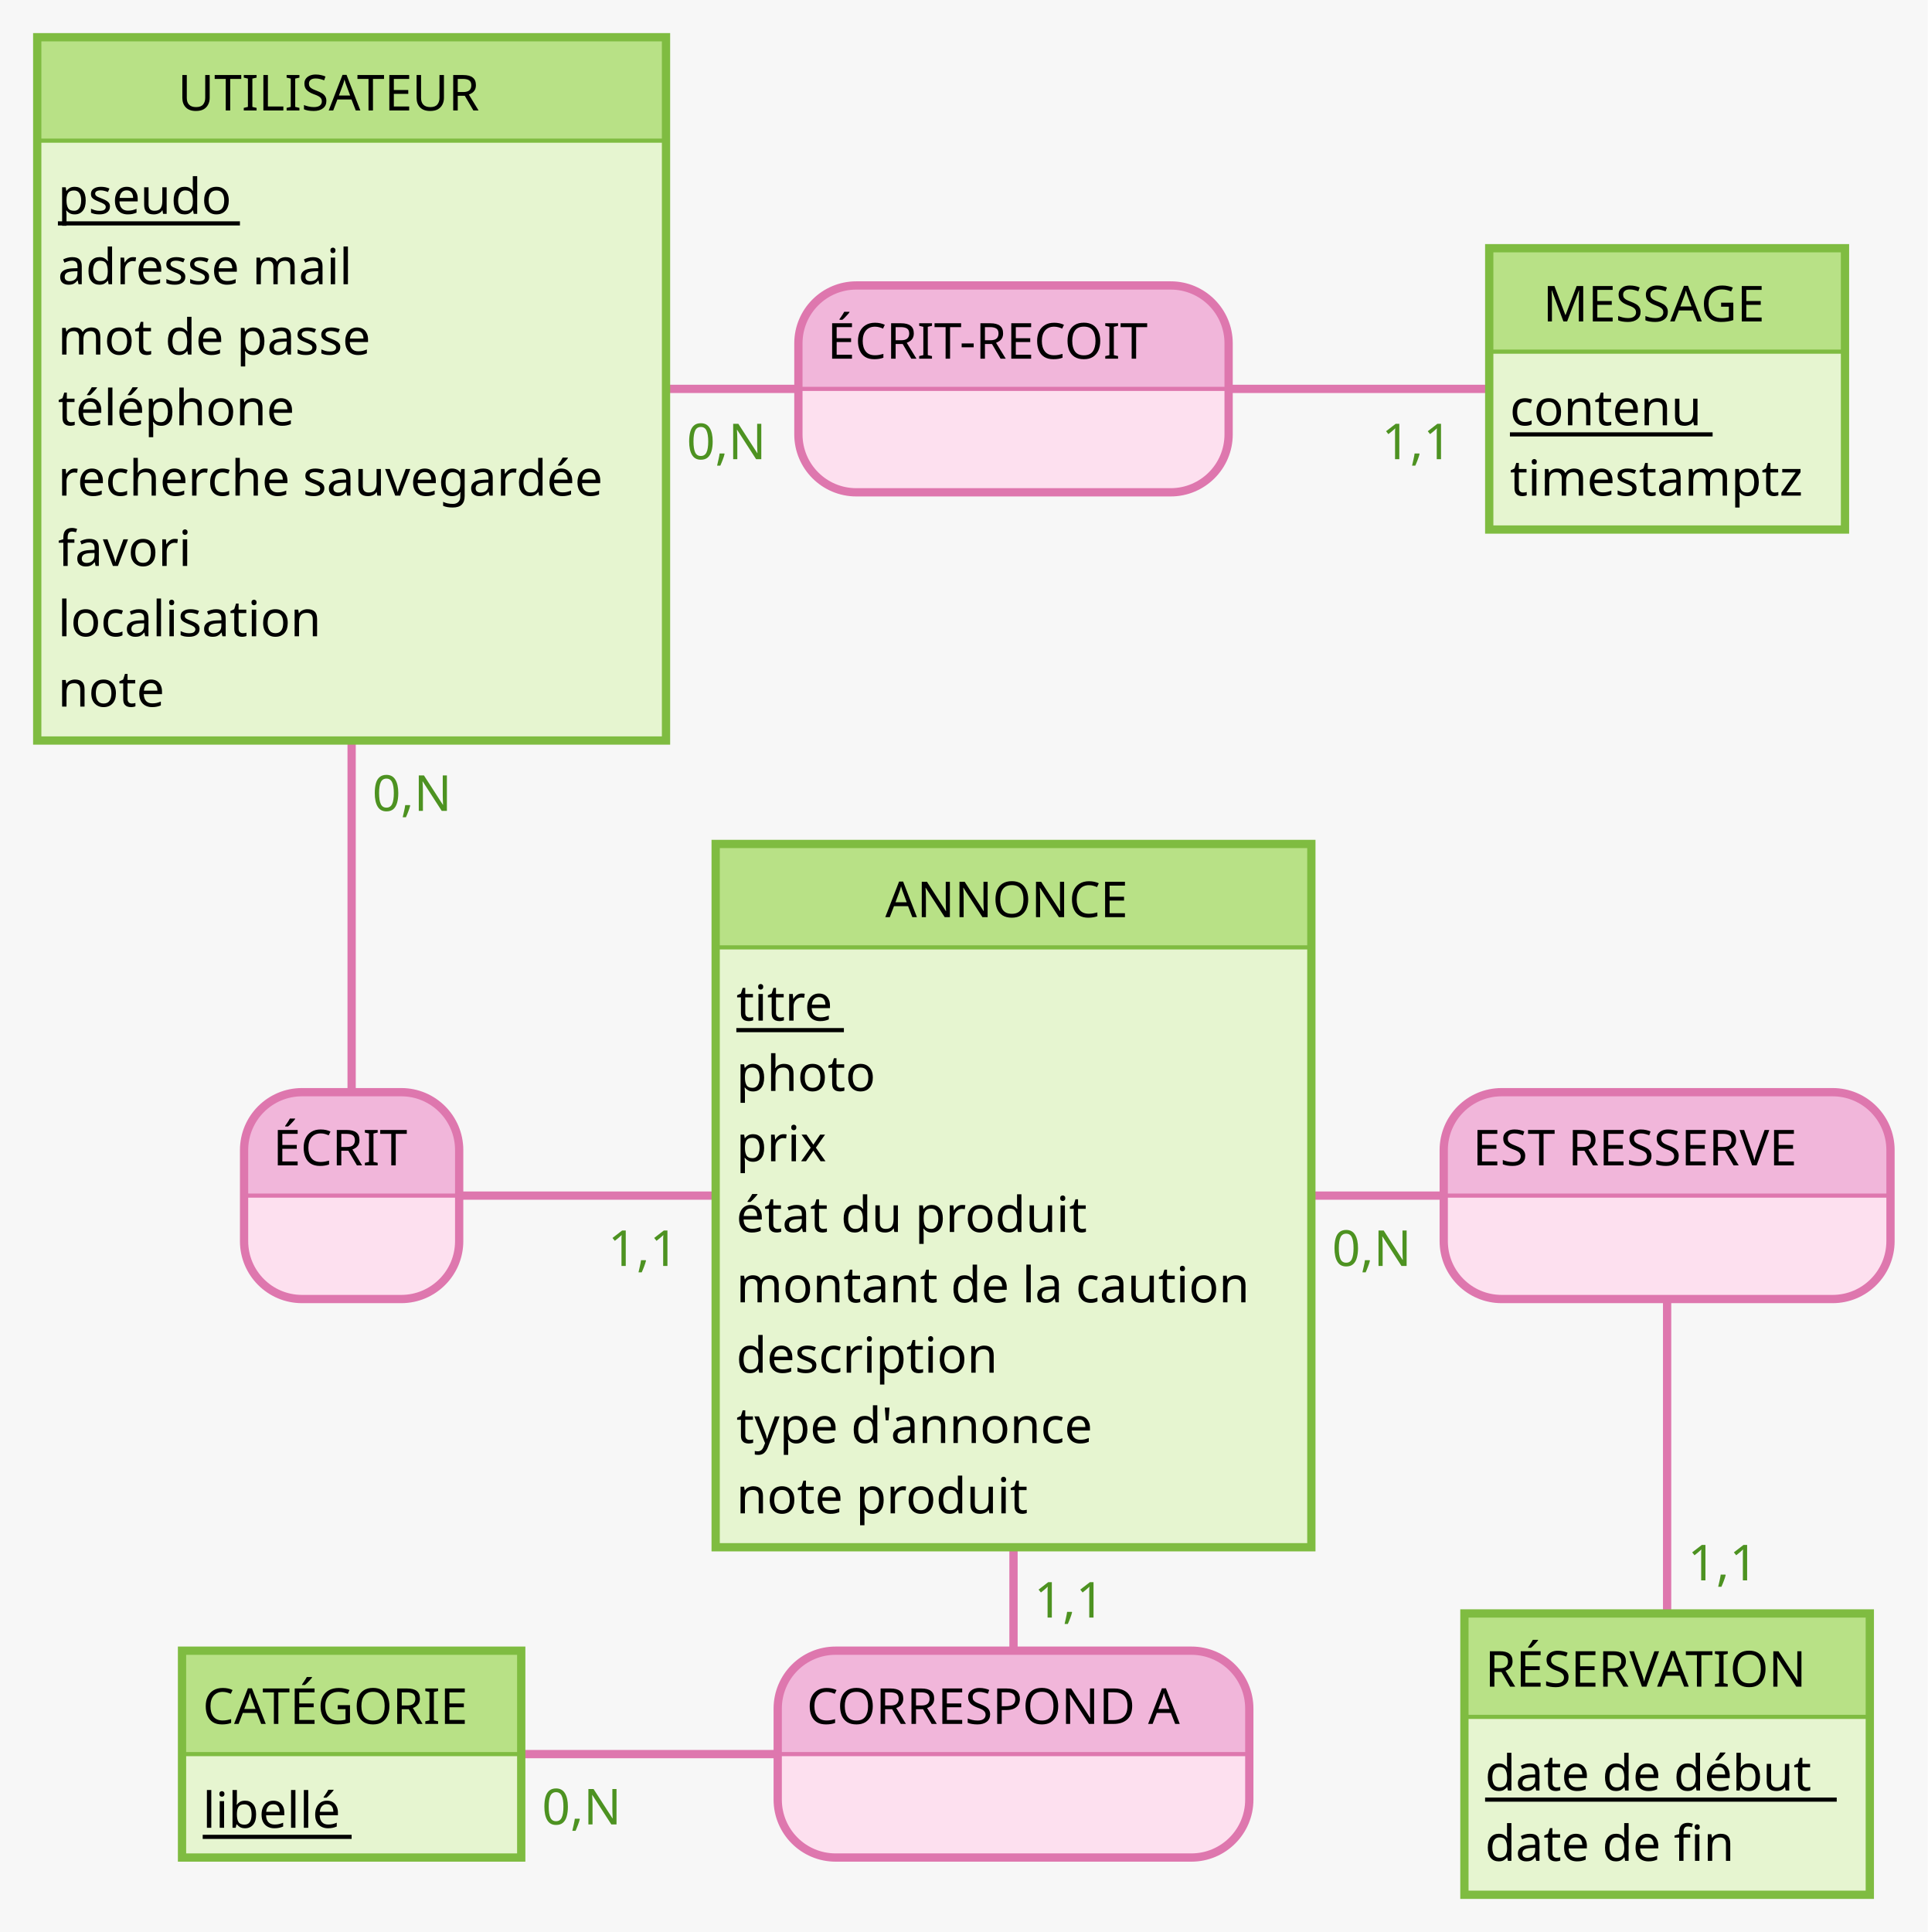
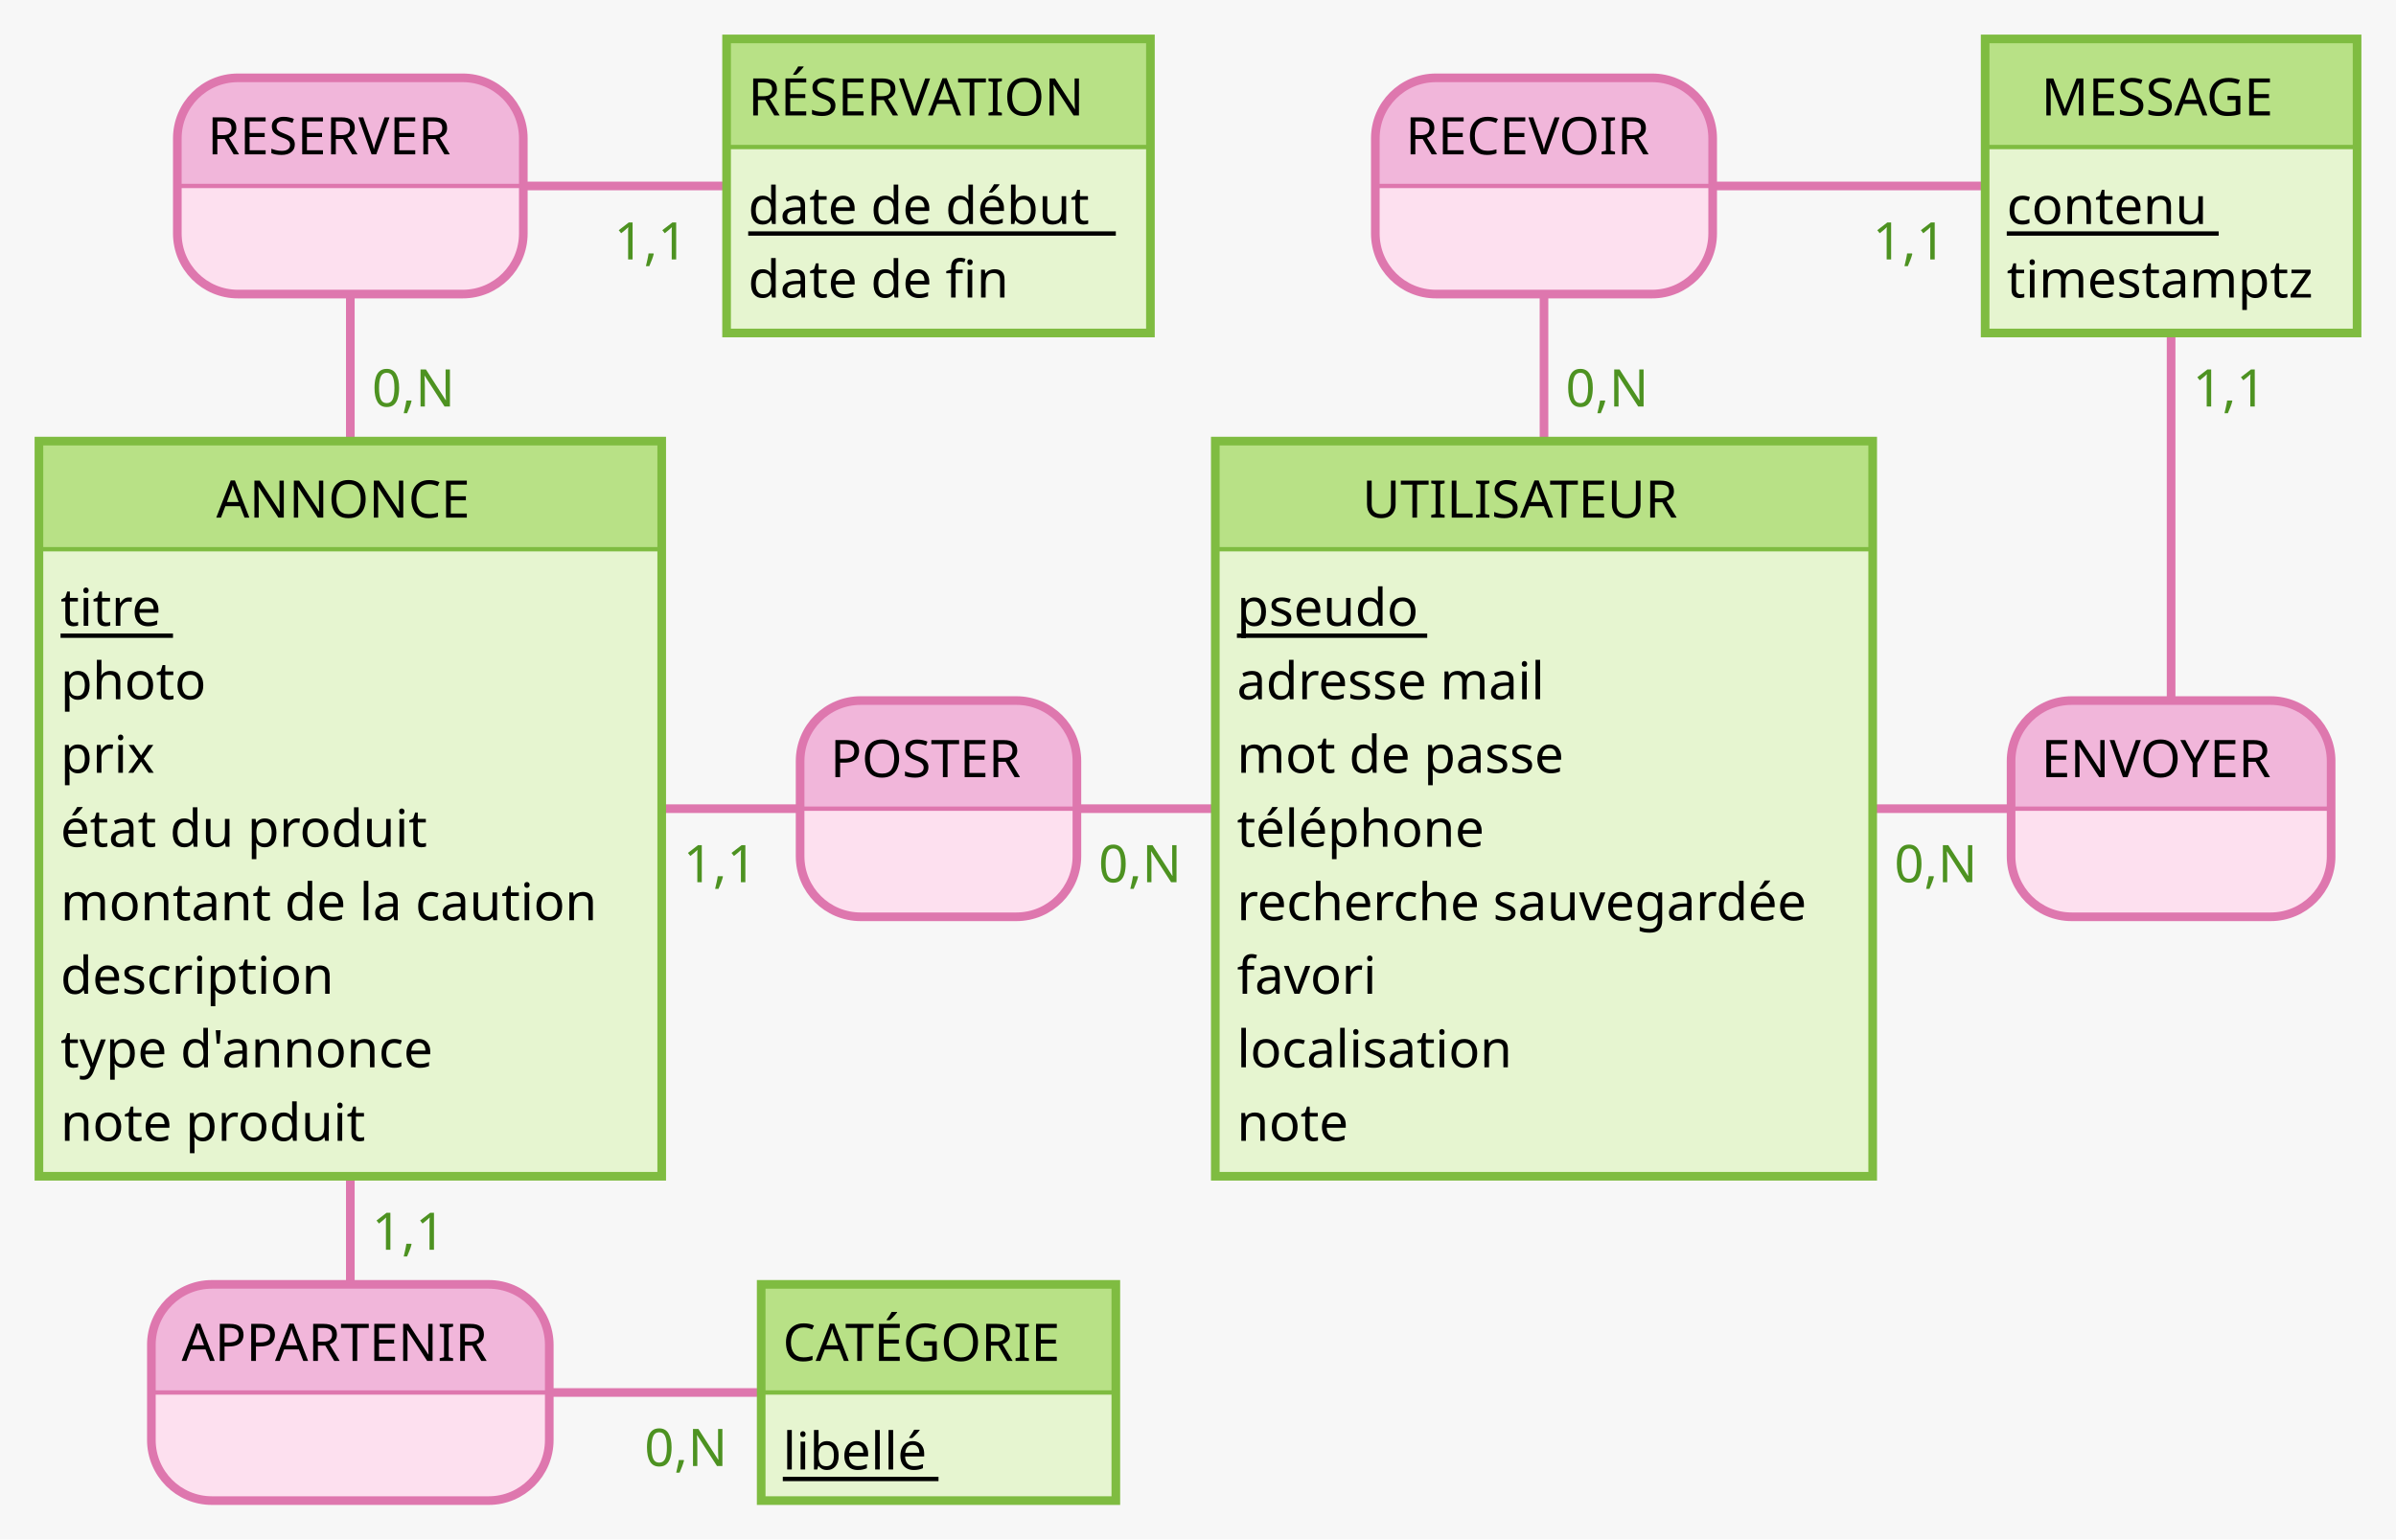
- <svg xmlns="http://www.w3.org/2000/svg" width="466" height="467" view_box="0 0 466 467">\n\n<rect id="frame" x="0" y="0" width="466" height="467" fill="#f7f7f7" stroke="none" stroke-width="0" />
-   <line x1="85" y1="94" x2="245" y2="94" stroke="#de77ae" stroke-width="2" />
-   <text x="166" y="111.0" fill="#4d9221" font-family="Verdana" font-size="12">0,N</text>
-   <line x1="403" y1="94" x2="245" y2="94" stroke="#de77ae" stroke-width="2" />
-   <text x="334" y="111.0" fill="#4d9221" font-family="Verdana" font-size="12">1,1</text>
-   <g id="association-ÉCRIT-RECOIT">
-     <path d="M 283 69 a 14 14 90 0 1 14 14 V 94 h -104 V 83 a 14 14 90 0 1 14 -14" fill="#f1b6da" stroke="#f1b6da" stroke-width="0" />
-     <path d="M 297 94.0 v 11 a 14 14 90 0 1 -14 14 H 207 a 14 14 90 0 1 -14 -14 V 94.0 H 104" fill="#fde0ef" stroke="#fde0ef" stroke-width="0" />
-     <rect x="193" y="69" width="104" height="50" fill="none" rx="14" stroke="#de77ae" stroke-width="2" />
-     <line x1="193" y1="94" x2="297" y2="94" stroke="#de77ae" stroke-width="1" />
-     <text x="200" y="86.7" fill="#000000" font-family="Verdana" font-size="12">ÉCRIT-RECOIT</text>
+ <svg xmlns="http://www.w3.org/2000/svg" width="554" height="356" view_box="0 0 554 356">\n\n<rect id="frame" x="0" y="0" width="554" height="356" fill="#f7f7f7" stroke="none" stroke-width="0" />
+   <line x1="357" y1="187" x2="217" y2="187" stroke="#de77ae" stroke-width="2" />
+   <text x="254" y="204.0" fill="#4d9221" font-family="Verdana" font-size="12">0,N</text>
+   <line x1="81" y1="187" x2="217" y2="187" stroke="#de77ae" stroke-width="2" />
+   <text x="158" y="204.0" fill="#4d9221" font-family="Verdana" font-size="12">1,1</text>
+   <g id="association-POSTER">
+     <path d="M 235 162 a 14 14 90 0 1 14 14 V 187 h -64 V 176 a 14 14 90 0 1 14 -14" fill="#f1b6da" stroke="#f1b6da" stroke-width="0" />
+     <path d="M 249 187.0 v 11 a 14 14 90 0 1 -14 14 H 199 a 14 14 90 0 1 -14 -14 V 187.0 H 64" fill="#fde0ef" stroke="#fde0ef" stroke-width="0" />
+     <rect x="185" y="162" width="64" height="50" fill="none" rx="14" stroke="#de77ae" stroke-width="2" />
+     <line x1="185" y1="187" x2="249" y2="187" stroke="#de77ae" stroke-width="1" />
+     <text x="192" y="179.7" fill="#000000" font-family="Verdana" font-size="12">POSTER</text>
  </g>
-   <line x1="245" y1="289" x2="245" y2="424" stroke="#de77ae" stroke-width="2" />
-   <text x="250.0" y="391" fill="#4d9221" font-family="Verdana" font-size="12">1,1</text>
-   <line x1="85" y1="424" x2="245" y2="424" stroke="#de77ae" stroke-width="2" />
-   <text x="131" y="441.0" fill="#4d9221" font-family="Verdana" font-size="12">0,N</text>
-   <g id="association-CORRESPOND A">
-     <path d="M 288 399 a 14 14 90 0 1 14 14 V 424 h -114 V 413 a 14 14 90 0 1 14 -14" fill="#f1b6da" stroke="#f1b6da" stroke-width="0" />
-     <path d="M 302 424.0 v 11 a 14 14 90 0 1 -14 14 H 202 a 14 14 90 0 1 -14 -14 V 424.0 H 114" fill="#fde0ef" stroke="#fde0ef" stroke-width="0" />
-     <rect x="188" y="399" width="114" height="50" fill="none" rx="14" stroke="#de77ae" stroke-width="2" />
-     <line x1="188" y1="424" x2="302" y2="424" stroke="#de77ae" stroke-width="1" />
-     <text x="195" y="416.7" fill="#000000" font-family="Verdana" font-size="12">CORRESPOND A</text>
+   <line x1="81" y1="187" x2="81" y2="43" stroke="#de77ae" stroke-width="2" />
+   <text x="86.0" y="94" fill="#4d9221" font-family="Verdana" font-size="12">0,N</text>
+   <line x1="217" y1="43" x2="81" y2="43" stroke="#de77ae" stroke-width="2" />
+   <text x="142" y="60.0" fill="#4d9221" font-family="Verdana" font-size="12">1,1</text>
+   <g id="association-RESERVER">
+     <path d="M 107 18 a 14 14 90 0 1 14 14 V 43 h -80 V 32 a 14 14 90 0 1 14 -14" fill="#f1b6da" stroke="#f1b6da" stroke-width="0" />
+     <path d="M 121 43.0 v 11 a 14 14 90 0 1 -14 14 H 55 a 14 14 90 0 1 -14 -14 V 43.0 H 80" fill="#fde0ef" stroke="#fde0ef" stroke-width="0" />
+     <rect x="41" y="18" width="80" height="50" fill="none" rx="14" stroke="#de77ae" stroke-width="2" />
+     <line x1="41" y1="43" x2="121" y2="43" stroke="#de77ae" stroke-width="1" />
+     <text x="48" y="35.7" fill="#000000" font-family="Verdana" font-size="12">RESERVER</text>
  </g>
-   <line x1="85" y1="94" x2="85" y2="289" stroke="#de77ae" stroke-width="2" />
-   <text x="90.0" y="196" fill="#4d9221" font-family="Verdana" font-size="12">0,N</text>
-   <line x1="245" y1="289" x2="85" y2="289" stroke="#de77ae" stroke-width="2" />
-   <text x="147" y="306.0" fill="#4d9221" font-family="Verdana" font-size="12">1,1</text>
-   <g id="association-ÉCRIT">
-     <path d="M 97 264 a 14 14 90 0 1 14 14 V 289 h -52 V 278 a 14 14 90 0 1 14 -14" fill="#f1b6da" stroke="#f1b6da" stroke-width="0" />
-     <path d="M 111 289.0 v 11 a 14 14 90 0 1 -14 14 H 73 a 14 14 90 0 1 -14 -14 V 289.0 H 52" fill="#fde0ef" stroke="#fde0ef" stroke-width="0" />
-     <rect x="59" y="264" width="52" height="50" fill="none" rx="14" stroke="#de77ae" stroke-width="2" />
-     <line x1="59" y1="289" x2="111" y2="289" stroke="#de77ae" stroke-width="1" />
-     <text x="66" y="281.7" fill="#000000" font-family="Verdana" font-size="12">ÉCRIT</text>
+   <line x1="357" y1="187" x2="502" y2="187" stroke="#de77ae" stroke-width="2" />
+   <text x="438" y="204.0" fill="#4d9221" font-family="Verdana" font-size="12">0,N</text>
+   <line x1="502" y1="43" x2="502" y2="187" stroke="#de77ae" stroke-width="2" />
+   <text x="507.0" y="94" fill="#4d9221" font-family="Verdana" font-size="12">1,1</text>
+   <g id="association-ENVOYER">
+     <path d="M 525 162 a 14 14 90 0 1 14 14 V 187 h -74 V 176 a 14 14 90 0 1 14 -14" fill="#f1b6da" stroke="#f1b6da" stroke-width="0" />
+     <path d="M 539 187.0 v 11 a 14 14 90 0 1 -14 14 H 479 a 14 14 90 0 1 -14 -14 V 187.0 H 74" fill="#fde0ef" stroke="#fde0ef" stroke-width="0" />
+     <rect x="465" y="162" width="74" height="50" fill="none" rx="14" stroke="#de77ae" stroke-width="2" />
+     <line x1="465" y1="187" x2="539" y2="187" stroke="#de77ae" stroke-width="1" />
+     <text x="472" y="179.7" fill="#000000" font-family="Verdana" font-size="12">ENVOYER</text>
  </g>
-   <line x1="245" y1="289" x2="403" y2="289" stroke="#de77ae" stroke-width="2" />
-   <text x="322" y="306.0" fill="#4d9221" font-family="Verdana" font-size="12">0,N</text>
-   <line x1="403" y1="424" x2="403" y2="289" stroke="#de77ae" stroke-width="2" />
-   <text x="408.0" y="382" fill="#4d9221" font-family="Verdana" font-size="12">1,1</text>
-   <g id="association-EST RESSERVE">
-     <path d="M 443 264 a 14 14 90 0 1 14 14 V 289 h -108 V 278 a 14 14 90 0 1 14 -14" fill="#f1b6da" stroke="#f1b6da" stroke-width="0" />
-     <path d="M 457 289.0 v 11 a 14 14 90 0 1 -14 14 H 363 a 14 14 90 0 1 -14 -14 V 289.0 H 108" fill="#fde0ef" stroke="#fde0ef" stroke-width="0" />
-     <rect x="349" y="264" width="108" height="50" fill="none" rx="14" stroke="#de77ae" stroke-width="2" />
-     <line x1="349" y1="289" x2="457" y2="289" stroke="#de77ae" stroke-width="1" />
-     <text x="356" y="281.7" fill="#000000" font-family="Verdana" font-size="12">EST RESSERVE</text>
+   <line x1="81" y1="187" x2="81" y2="322" stroke="#de77ae" stroke-width="2" />
+   <text x="86.0" y="289" fill="#4d9221" font-family="Verdana" font-size="12">1,1</text>
+   <line x1="217" y1="322" x2="81" y2="322" stroke="#de77ae" stroke-width="2" />
+   <text x="149" y="339.0" fill="#4d9221" font-family="Verdana" font-size="12">0,N</text>
+   <g id="association-APPARTENIR">
+     <path d="M 113 297 a 14 14 90 0 1 14 14 V 322 h -92 V 311 a 14 14 90 0 1 14 -14" fill="#f1b6da" stroke="#f1b6da" stroke-width="0" />
+     <path d="M 127 322.0 v 11 a 14 14 90 0 1 -14 14 H 49 a 14 14 90 0 1 -14 -14 V 322.0 H 92" fill="#fde0ef" stroke="#fde0ef" stroke-width="0" />
+     <rect x="35" y="297" width="92" height="50" fill="none" rx="14" stroke="#de77ae" stroke-width="2" />
+     <line x1="35" y1="322" x2="127" y2="322" stroke="#de77ae" stroke-width="1" />
+     <text x="42" y="314.7" fill="#000000" font-family="Verdana" font-size="12">APPARTENIR</text>
+   </g>
+   <line x1="357" y1="187" x2="357" y2="43" stroke="#de77ae" stroke-width="2" />
+   <text x="362.0" y="94" fill="#4d9221" font-family="Verdana" font-size="12">0,N</text>
+   <line x1="502" y1="43" x2="357" y2="43" stroke="#de77ae" stroke-width="2" />
+   <text x="433" y="60.0" fill="#4d9221" font-family="Verdana" font-size="12">1,1</text>
+   <g id="association-RECEVOIR">
+     <path d="M 382 18 a 14 14 90 0 1 14 14 V 43 h -78 V 32 a 14 14 90 0 1 14 -14" fill="#f1b6da" stroke="#f1b6da" stroke-width="0" />
+     <path d="M 396 43.0 v 11 a 14 14 90 0 1 -14 14 H 332 a 14 14 90 0 1 -14 -14 V 43.0 H 78" fill="#fde0ef" stroke="#fde0ef" stroke-width="0" />
+     <rect x="318" y="18" width="78" height="50" fill="none" rx="14" stroke="#de77ae" stroke-width="2" />
+     <line x1="318" y1="43" x2="396" y2="43" stroke="#de77ae" stroke-width="1" />
+     <text x="325" y="35.7" fill="#000000" font-family="Verdana" font-size="12">RECEVOIR</text>
  </g>
  <g id="entity-CATÉGORIE">
    <g id="frame-CATÉGORIE">
-       <rect x="44" y="399" width="82" height="25" fill="#b8e186" stroke="#b8e186" stroke-width="0" />
-       <rect x="44" y="424.0" width="82" height="25" fill="#e6f5d0" stroke="#e6f5d0" stroke-width="0" />
-       <rect x="44" y="399" width="82" height="50" fill="none" stroke="#7fbc41" stroke-width="2" />
-       <line x1="44" y1="424" x2="126" y2="424" stroke="#7fbc41" stroke-width="1" />
+       <rect x="176" y="297" width="82" height="25" fill="#b8e186" stroke="#b8e186" stroke-width="0" />
+       <rect x="176" y="322.0" width="82" height="25" fill="#e6f5d0" stroke="#e6f5d0" stroke-width="0" />
+       <rect x="176" y="297" width="82" height="50" fill="none" stroke="#7fbc41" stroke-width="2" />
+       <line x1="176" y1="322" x2="258" y2="322" stroke="#7fbc41" stroke-width="1" />
    </g>
-     <text x="49" y="416.7" fill="#000000" font-family="Verdana" font-size="12">CATÉGORIE</text>
-     <text x="49" y="441.8" fill="#000000" font-family="Verdana" font-size="12">libellé</text>
-     <line x1="49" y1="444" x2="85" y2="444" stroke="#000000" stroke-width="1" />
+     <text x="181" y="314.7" fill="#000000" font-family="Verdana" font-size="12">CATÉGORIE</text>
+     <text x="181" y="339.8" fill="#000000" font-family="Verdana" font-size="12">libellé</text>
+     <line x1="181" y1="342" x2="217" y2="342" stroke="#000000" stroke-width="1" />
+   </g>
+   <g id="entity-MESSAGE">
+     <g id="frame-MESSAGE">
+       <rect x="459" y="9" width="86" height="25" fill="#b8e186" stroke="#b8e186" stroke-width="0" />
+       <rect x="459" y="34.0" width="86" height="43" fill="#e6f5d0" stroke="#e6f5d0" stroke-width="0" />
+       <rect x="459" y="9" width="86" height="68" fill="none" stroke="#7fbc41" stroke-width="2" />
+       <line x1="459" y1="34" x2="545" y2="34" stroke="#7fbc41" stroke-width="1" />
+     </g>
+     <text x="472" y="26.7" fill="#000000" font-family="Verdana" font-size="12">MESSAGE</text>
+     <text x="464" y="51.8" fill="#000000" font-family="Verdana" font-size="12">contenu</text>
+     <line x1="464" y1="54" x2="513" y2="54" stroke="#000000" stroke-width="1" />
+     <text x="464" y="68.8" fill="#000000" font-family="Verdana" font-size="12">timestamptz</text>
  </g>
  <g id="entity-RÉSERVATION">
    <g id="frame-RÉSERVATION">
-       <rect x="354" y="390" width="98" height="25" fill="#b8e186" stroke="#b8e186" stroke-width="0" />
-       <rect x="354" y="415.0" width="98" height="43" fill="#e6f5d0" stroke="#e6f5d0" stroke-width="0" />
-       <rect x="354" y="390" width="98" height="68" fill="none" stroke="#7fbc41" stroke-width="2" />
-       <line x1="354" y1="415" x2="452" y2="415" stroke="#7fbc41" stroke-width="1" />
+       <rect x="168" y="9" width="98" height="25" fill="#b8e186" stroke="#b8e186" stroke-width="0" />
+       <rect x="168" y="34.0" width="98" height="43" fill="#e6f5d0" stroke="#e6f5d0" stroke-width="0" />
+       <rect x="168" y="9" width="98" height="68" fill="none" stroke="#7fbc41" stroke-width="2" />
+       <line x1="168" y1="34" x2="266" y2="34" stroke="#7fbc41" stroke-width="1" />
    </g>
-     <text x="359" y="407.7" fill="#000000" font-family="Verdana" font-size="12">RÉSERVATION</text>
-     <text x="359" y="432.8" fill="#000000" font-family="Verdana" font-size="12">date de début</text>
-     <line x1="359" y1="435" x2="444" y2="435" stroke="#000000" stroke-width="1" />
-     <text x="359" y="449.8" fill="#000000" font-family="Verdana" font-size="12">date de fin</text>
+     <text x="173" y="26.7" fill="#000000" font-family="Verdana" font-size="12">RÉSERVATION</text>
+     <text x="173" y="51.8" fill="#000000" font-family="Verdana" font-size="12">date de début</text>
+     <line x1="173" y1="54" x2="258" y2="54" stroke="#000000" stroke-width="1" />
+     <text x="173" y="68.8" fill="#000000" font-family="Verdana" font-size="12">date de fin</text>
  </g>
  <g id="entity-UTILISATEUR">
    <g id="frame-UTILISATEUR">
-       <rect x="9" y="9" width="152" height="25" fill="#b8e186" stroke="#b8e186" stroke-width="0" />
-       <rect x="9" y="34.0" width="152" height="145" fill="#e6f5d0" stroke="#e6f5d0" stroke-width="0" />
-       <rect x="9" y="9" width="152" height="170" fill="none" stroke="#7fbc41" stroke-width="2" />
-       <line x1="9" y1="34" x2="161" y2="34" stroke="#7fbc41" stroke-width="1" />
+       <rect x="281" y="102" width="152" height="25" fill="#b8e186" stroke="#b8e186" stroke-width="0" />
+       <rect x="281" y="127.0" width="152" height="145" fill="#e6f5d0" stroke="#e6f5d0" stroke-width="0" />
+       <rect x="281" y="102" width="152" height="170" fill="none" stroke="#7fbc41" stroke-width="2" />
+       <line x1="281" y1="127" x2="433" y2="127" stroke="#7fbc41" stroke-width="1" />
    </g>
-     <text x="43" y="26.7" fill="#000000" font-family="Verdana" font-size="12">UTILISATEUR</text>
-     <text x="14" y="51.7" fill="#000000" font-family="Verdana" font-size="12">pseudo</text>
-     <line x1="14" y1="54" x2="58" y2="54" stroke="#000000" stroke-width="1" />
-     <text x="14" y="68.7" fill="#000000" font-family="Verdana" font-size="12">adresse mail</text>
-     <text x="14" y="85.7" fill="#000000" font-family="Verdana" font-size="12">mot de passe</text>
-     <text x="14" y="102.8" fill="#000000" font-family="Verdana" font-size="12">téléphone</text>
-     <text x="14" y="119.8" fill="#000000" font-family="Verdana" font-size="12">recherche sauvegardée</text>
-     <text x="14" y="136.8" fill="#000000" font-family="Verdana" font-size="12">favori</text>
-     <text x="14" y="153.8" fill="#000000" font-family="Verdana" font-size="12">localisation</text>
-     <text x="14" y="170.8" fill="#000000" font-family="Verdana" font-size="12">note</text>
-   </g>
-   <g id="entity-MESSAGE">
-     <g id="frame-MESSAGE">
-       <rect x="360" y="60" width="86" height="25" fill="#b8e186" stroke="#b8e186" stroke-width="0" />
-       <rect x="360" y="85.0" width="86" height="43" fill="#e6f5d0" stroke="#e6f5d0" stroke-width="0" />
-       <rect x="360" y="60" width="86" height="68" fill="none" stroke="#7fbc41" stroke-width="2" />
-       <line x1="360" y1="85" x2="446" y2="85" stroke="#7fbc41" stroke-width="1" />
-     </g>
-     <text x="373" y="77.7" fill="#000000" font-family="Verdana" font-size="12">MESSAGE</text>
-     <text x="365" y="102.8" fill="#000000" font-family="Verdana" font-size="12">contenu</text>
-     <line x1="365" y1="105" x2="414" y2="105" stroke="#000000" stroke-width="1" />
-     <text x="365" y="119.8" fill="#000000" font-family="Verdana" font-size="12">timestamptz</text>
+     <text x="315" y="119.7" fill="#000000" font-family="Verdana" font-size="12">UTILISATEUR</text>
+     <text x="286" y="144.7" fill="#000000" font-family="Verdana" font-size="12">pseudo</text>
+     <line x1="286" y1="147" x2="330" y2="147" stroke="#000000" stroke-width="1" />
+     <text x="286" y="161.7" fill="#000000" font-family="Verdana" font-size="12">adresse mail</text>
+     <text x="286" y="178.7" fill="#000000" font-family="Verdana" font-size="12">mot de passe</text>
+     <text x="286" y="195.8" fill="#000000" font-family="Verdana" font-size="12">téléphone</text>
+     <text x="286" y="212.8" fill="#000000" font-family="Verdana" font-size="12">recherche sauvegardée</text>
+     <text x="286" y="229.8" fill="#000000" font-family="Verdana" font-size="12">favori</text>
+     <text x="286" y="246.8" fill="#000000" font-family="Verdana" font-size="12">localisation</text>
+     <text x="286" y="263.8" fill="#000000" font-family="Verdana" font-size="12">note</text>
  </g>
  <g id="entity-ANNONCE">
    <g id="frame-ANNONCE">
-       <rect x="173" y="204" width="144" height="25" fill="#b8e186" stroke="#b8e186" stroke-width="0" />
-       <rect x="173" y="229.0" width="144" height="145" fill="#e6f5d0" stroke="#e6f5d0" stroke-width="0" />
-       <rect x="173" y="204" width="144" height="170" fill="none" stroke="#7fbc41" stroke-width="2" />
-       <line x1="173" y1="229" x2="317" y2="229" stroke="#7fbc41" stroke-width="1" />
+       <rect x="9" y="102" width="144" height="25" fill="#b8e186" stroke="#b8e186" stroke-width="0" />
+       <rect x="9" y="127.0" width="144" height="145" fill="#e6f5d0" stroke="#e6f5d0" stroke-width="0" />
+       <rect x="9" y="102" width="144" height="170" fill="none" stroke="#7fbc41" stroke-width="2" />
+       <line x1="9" y1="127" x2="153" y2="127" stroke="#7fbc41" stroke-width="1" />
    </g>
-     <text x="214" y="221.7" fill="#000000" font-family="Verdana" font-size="12">ANNONCE</text>
-     <text x="178" y="246.7" fill="#000000" font-family="Verdana" font-size="12">titre</text>
-     <line x1="178" y1="249" x2="204" y2="249" stroke="#000000" stroke-width="1" />
-     <text x="178" y="263.7" fill="#000000" font-family="Verdana" font-size="12">photo</text>
-     <text x="178" y="280.7" fill="#000000" font-family="Verdana" font-size="12">prix</text>
-     <text x="178" y="297.8" fill="#000000" font-family="Verdana" font-size="12">état du produit</text>
-     <text x="178" y="314.8" fill="#000000" font-family="Verdana" font-size="12">montant de la caution</text>
-     <text x="178" y="331.8" fill="#000000" font-family="Verdana" font-size="12">description</text>
-     <text x="178" y="348.8" fill="#000000" font-family="Verdana" font-size="12">type d'annonce</text>
-     <text x="178" y="365.8" fill="#000000" font-family="Verdana" font-size="12">note produit</text>
+     <text x="50" y="119.7" fill="#000000" font-family="Verdana" font-size="12">ANNONCE</text>
+     <text x="14" y="144.7" fill="#000000" font-family="Verdana" font-size="12">titre</text>
+     <line x1="14" y1="147" x2="40" y2="147" stroke="#000000" stroke-width="1" />
+     <text x="14" y="161.7" fill="#000000" font-family="Verdana" font-size="12">photo</text>
+     <text x="14" y="178.7" fill="#000000" font-family="Verdana" font-size="12">prix</text>
+     <text x="14" y="195.8" fill="#000000" font-family="Verdana" font-size="12">état du produit</text>
+     <text x="14" y="212.8" fill="#000000" font-family="Verdana" font-size="12">montant de la caution</text>
+     <text x="14" y="229.8" fill="#000000" font-family="Verdana" font-size="12">description</text>
+     <text x="14" y="246.8" fill="#000000" font-family="Verdana" font-size="12">type d'annonce</text>
+     <text x="14" y="263.8" fill="#000000" font-family="Verdana" font-size="12">note produit</text>
  </g>
</svg>
